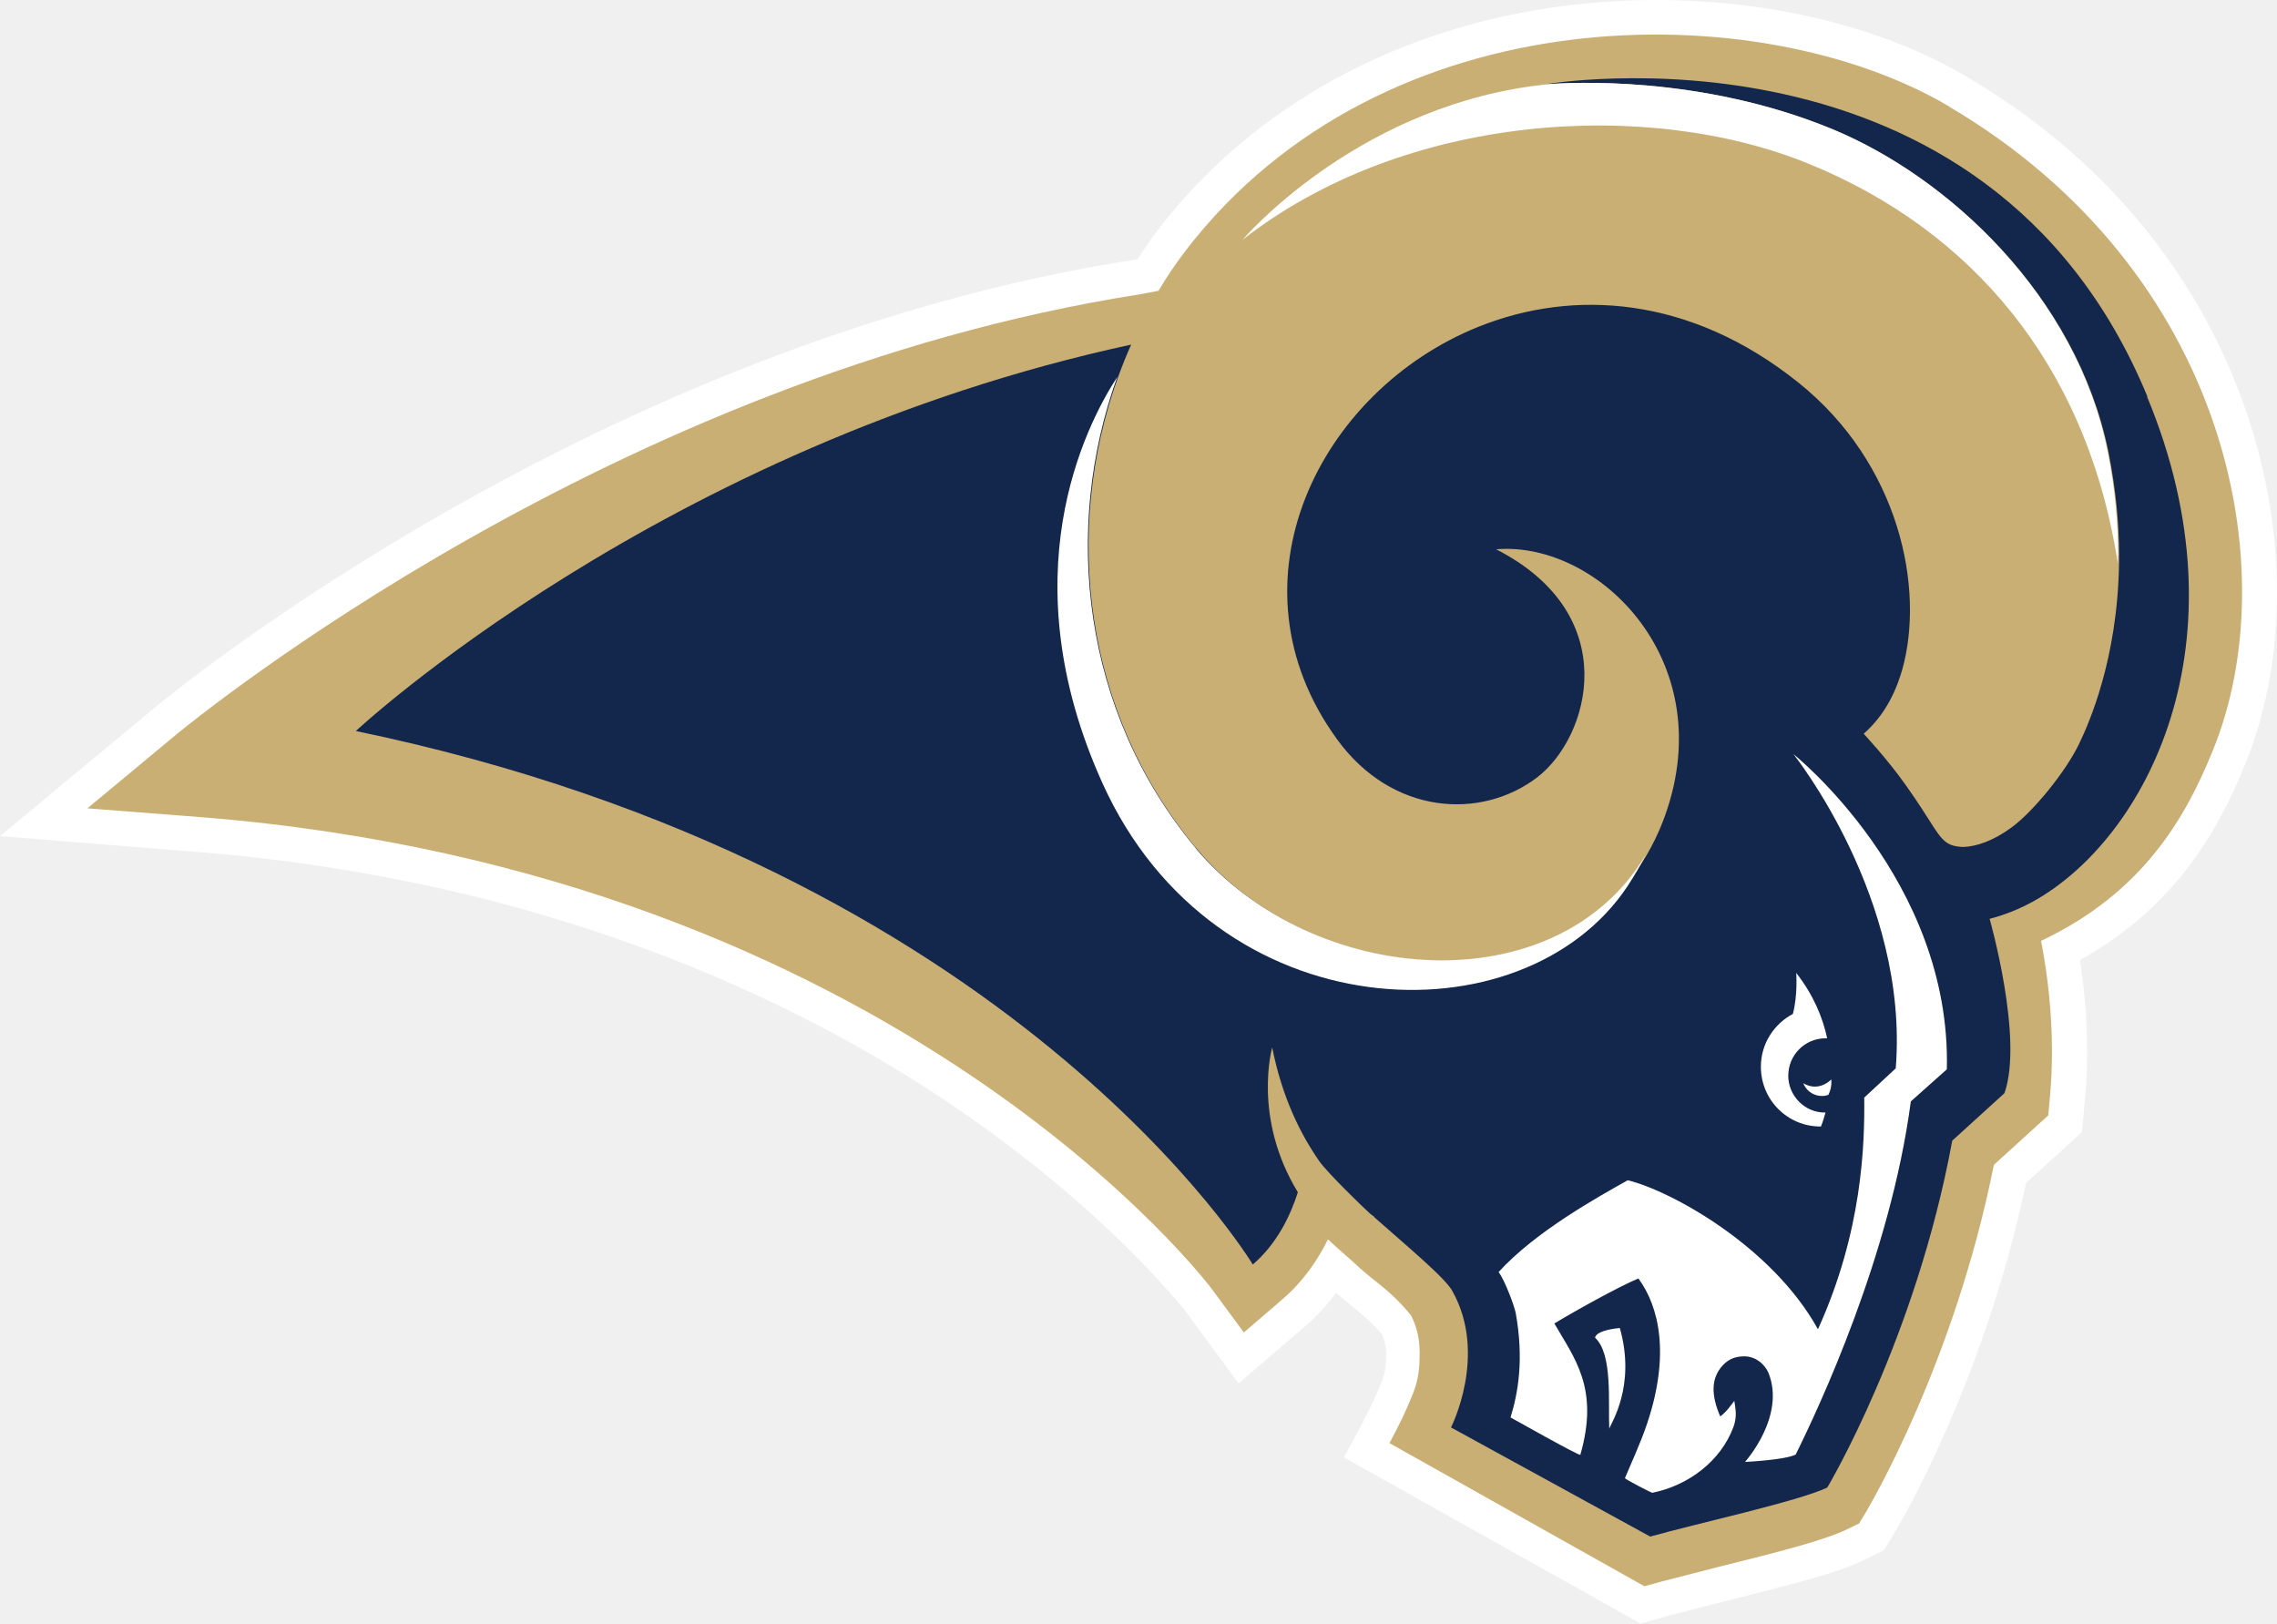
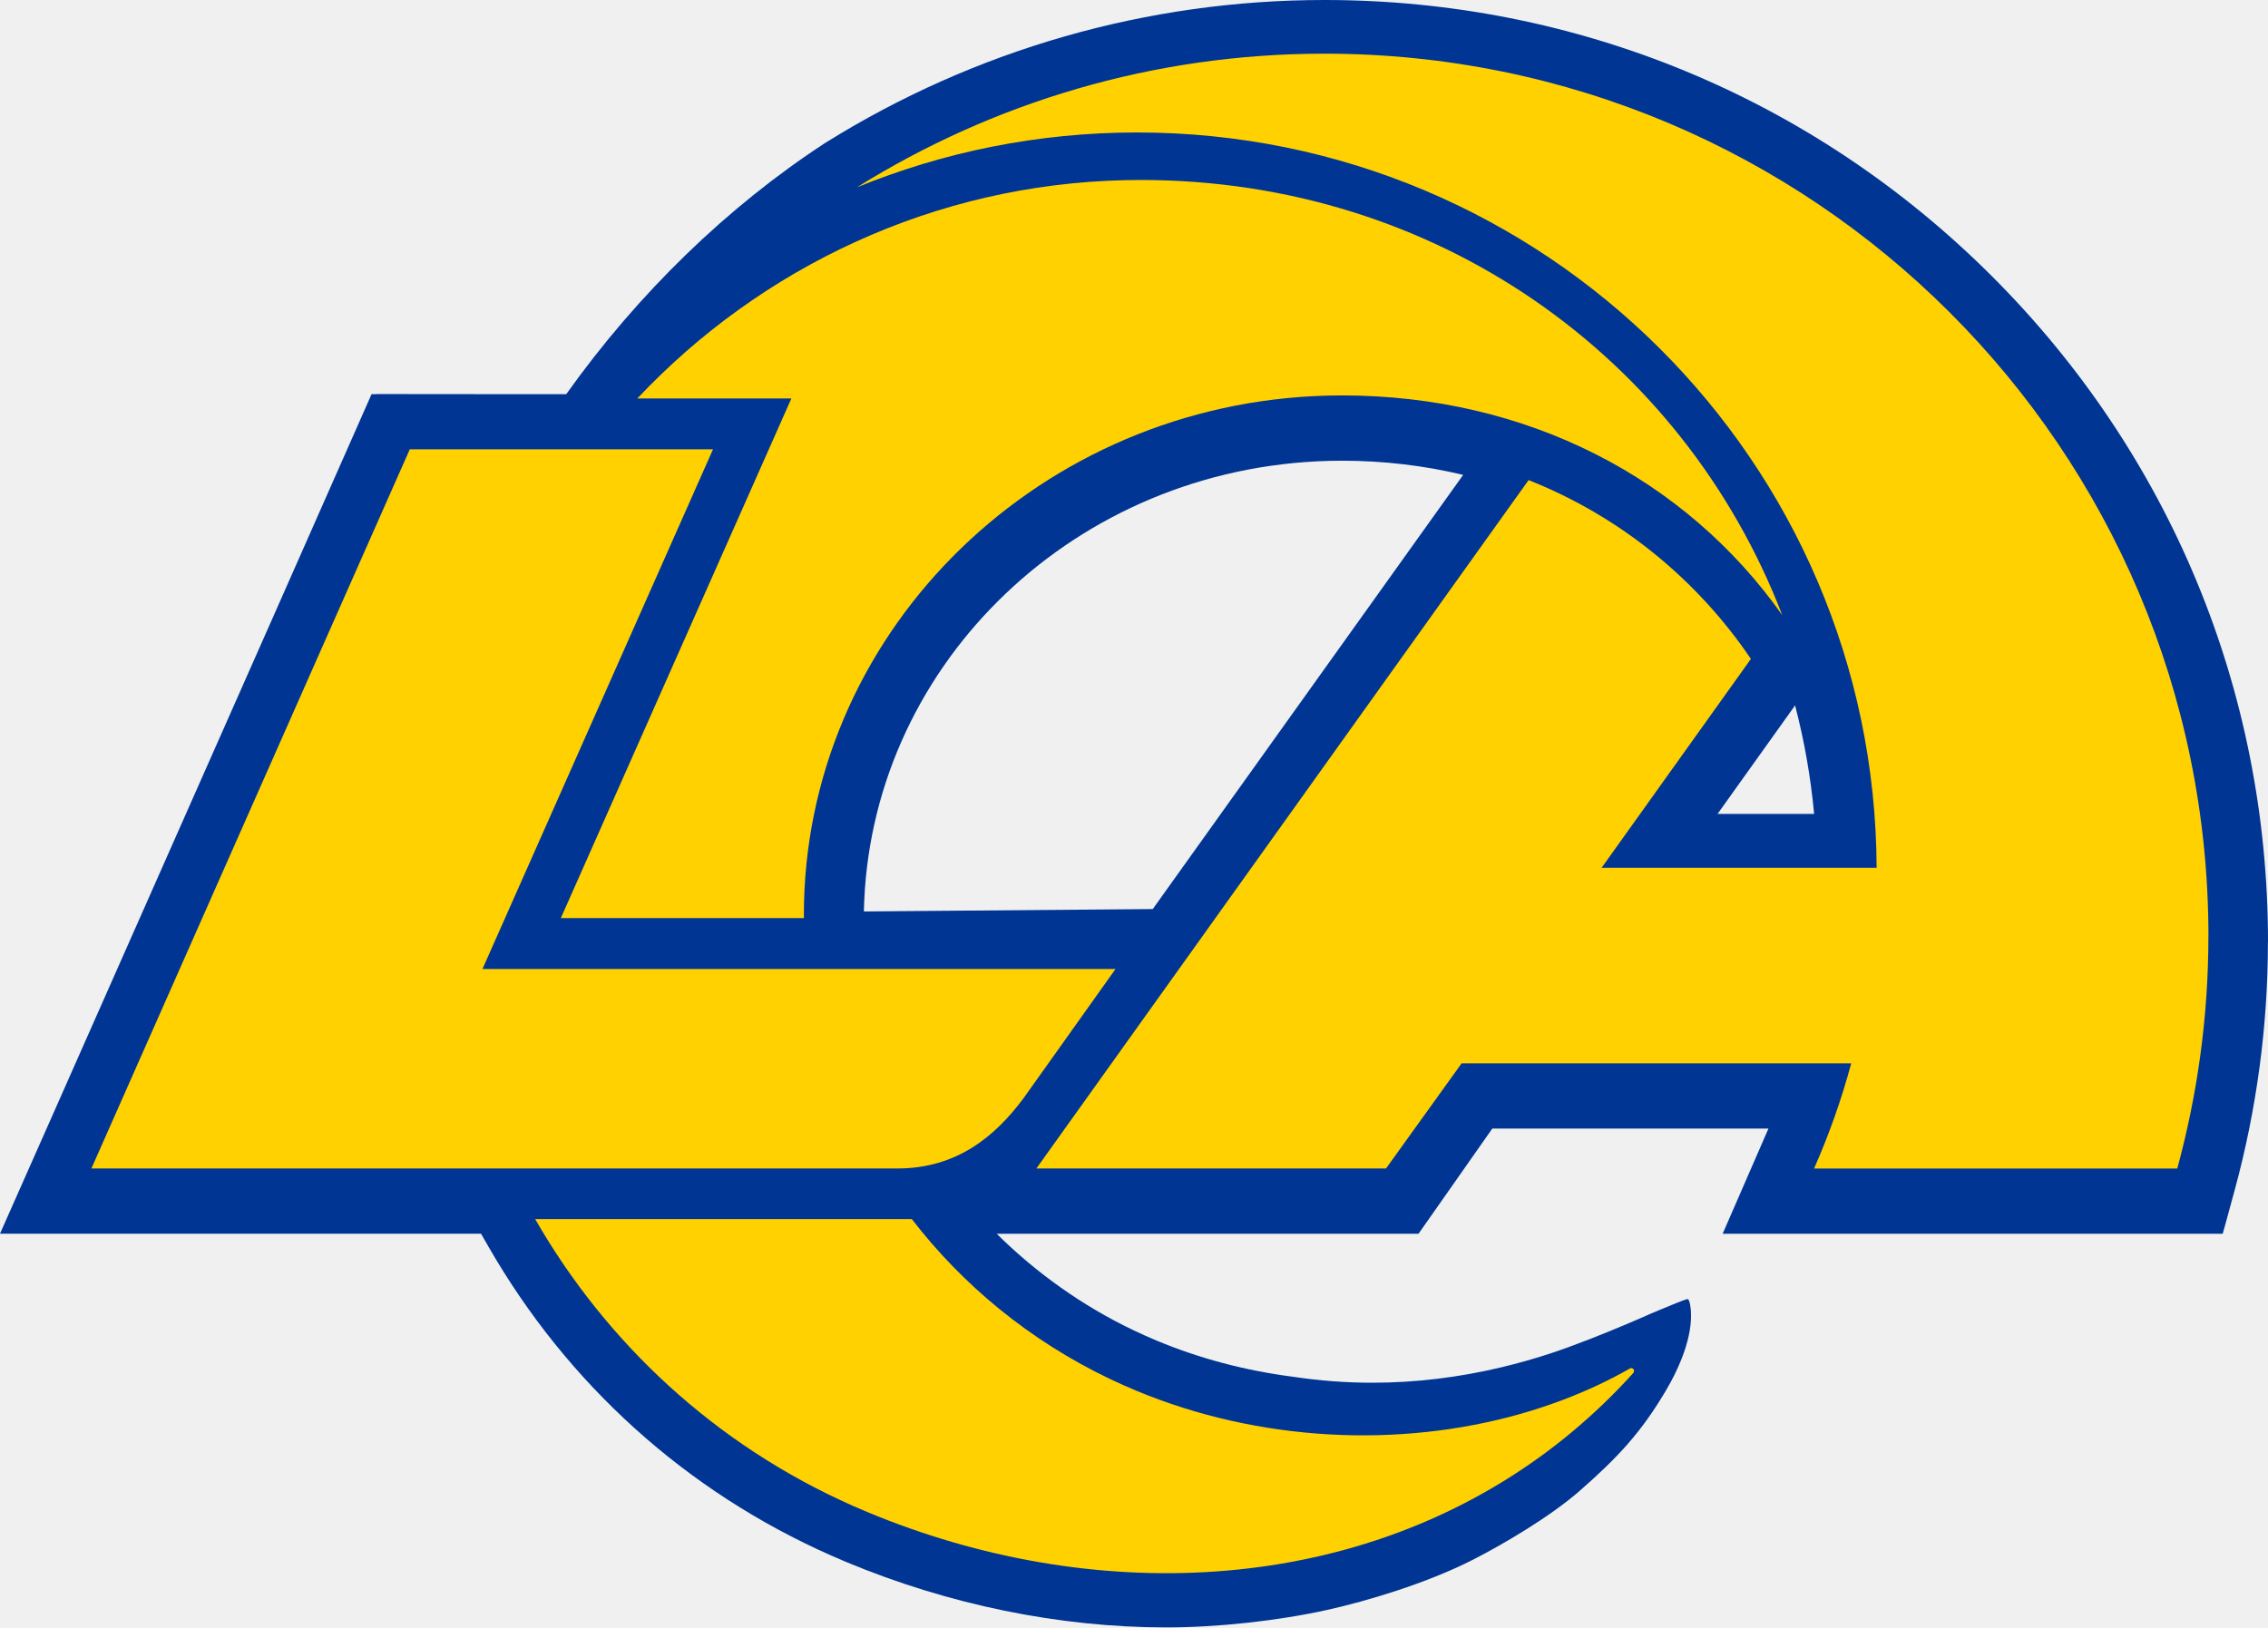
- <svg xmlns="http://www.w3.org/2000/svg" version="1.1" viewBox="0 0 280.513 200" preserveAspectRatio="xMidYMid meet" overflow="visible" enable-background="new 0 0 280.513 200" xml:space="preserve">
-   <g>
-     <path fill="#FFFFFF" d="M205.878 198.949c0.088-0.019 6.78-1.731 6.78-1.731c8.316-2.074 13.607-3.443 16.713-4.922 c0-0.007 2.716-1.317 2.716-1.317l1.558-2.587c0.452-0.751 10.827-18.278 15.955-42.668c1.451-1.315 6.882-6.259 6.882-6.259 l0.154-1.636l0.207-2.233c0.19-2.009 0.281-4.04 0.281-6.057c0-3.639-0.302-7.425-0.885-11.272 c11.998-6.675 17.194-16.333 20.375-24.176c2.597-6.399 3.898-13.586 3.898-21.046c0-7.363-1.272-14.992-3.793-22.374 c-4.093-11.947-13.379-28.796-34.404-41.208c-13.096-7.734-31.541-11.008-49.377-8.771c-20.708 2.594-38.537 12.38-50.199 27.5 c-0.906 1.184-1.772 2.442-2.602 3.738c-0.124 0.017-0.403 0.071-0.403 0.071C73.605 42.3 21.2 85.4 19 87.225L0 103 l24.586 1.979c43.333 3.5 74 18.6 92.1 30.749c19.826 13.3 29.4 25.9 29.5 25.983l6.397 8.713l8.228-7.058 c1.396-1.204 2.656-2.573 3.798-4.086c0.031 0 0.3 0.3 0.3 0.252l1.857 1.551c1.227 1 2.2 1.8 3.5 3.3 c0.309 0.7 0.5 1.5 0.5 2.369c0 2.216-0.271 2.849-0.861 4.228l-0.291 0.666c-0.704 1.686-2.033 4.124-2.055 4.2 l-2.012 3.686L202.104 200" />
-     <path fill="#13264B" d="M168.687 149.505c0.138 0.1 0.3 0.2 0.4 0.378l-0.019-0.124 C169.096 149.8 168.9 149.7 168.7 149.505z" />
-     <g>
-       <path fill="#13264B" d="M230.674 89.161c-0.202 0.207-0.404 0.409-0.611 0.614l0.364-0.352 C230.508 89.3 230.6 89.2 230.7 89.161z" />
-     </g>
-     <path fill="#C9AF74" d="M240.144 13.123C216.706-0.72 170.461-0.832 146.1 30.826c-1.218 1.593-2.347 3.258-3.386 5 c-1.051 0.209-1.847 0.356-2.311 0.435C75.484 46.4 23.9 88.7 21.7 90.502l-10.933 9.077l14.164 1.1 c85.832 6.9 124.3 57.9 124.6 58.44l3.705 5.027l4.732-4.069c2.592-2.229 4.371-4.849 5.626-7.401 c1.158 1.1 2.5 2.2 4 3.605c2.157 1.9 3.8 2.8 6.2 5.709c0.811 1.5 1.1 3.1 1.1 4.7 c0 3.489-0.671 4.613-1.477 6.533c-0.799 1.919-2.242 4.556-2.242 4.556l31.408 17.634l2.119-0.587l6.825-1.752 c7.843-1.945 13.196-3.334 15.924-4.633l1.572-0.761l0.901-1.489c0.447-0.761 10.873-18.431 15.71-42.692 c1.717-1.57 6.692-6.088 6.692-6.088l0.212-2.226c0.169-1.91 0.254-3.795 0.254-5.66c0-4.718-0.519-9.327-1.341-13.622 c12.452-5.888 17.736-15.015 21.148-23.427C281.721 70.2 274.5 33.4 240.1 13.123z" />
-     <path fill="#13264B" d="M264.548 48.847c-19.862-48.019-74.42-38.43-74.42-38.43s0.152-0.015 0.43-0.041 c2.794-0.224 18.961-1.158 35.2 5.529c14.223 5.9 30.1 20.5 34 39.819c0.913 4.6 1.3 8.8 1.3 12.7 l-0.005 0.973c-0.178 11.836-3.738 19.791-4.944 22.285c-1.617 3.358-5.607 8.291-8.302 10.255c-2.262 1.66-4.35 2.356-5.943 2.4 c-0.309 0-0.59-0.031-0.854-0.083h-0.017c-0.269-0.043-0.528-0.124-0.756-0.224c-1.505-0.688-2.021-2.49-5.463-7.32 c-2.278-3.215-5.175-6.316-5.175-6.316c0.286-0.247 0.545-0.519 0.811-0.78l0 0c0.124-0.138 0.25-0.274 0.38-0.409 c0.314-0.335 0.606-0.718 0.904-1.113c0.833-1.137 1.543-2.461 2.107-3.958c0.021-0.066 0.041-0.109 0.06-0.171 c0.183-0.48 0.335-0.975 0.485-1.475c2.792-9.95-0.292-25.355-12.816-35.377c-13.313-10.659-27.703-11.541-39.362-6.868 c-19.62 7.867-31.491 31.481-17.479 50.792c6.792 9.4 17.8 10 24.7 4.716c6.423-4.93 10.737-20.007-5.075-28.083 c12.702-1.075 28.1 14.1 20.5 33.633c-0.557 1.43-1.213 2.764-1.94 4.012c-10.999 18.542-41.022 16.485-55.453-0.759 c-14.059-16.796-16.447-39.315-9.697-58.059c0.491-1.36 1.036-2.718 1.627-4.041c-57.993 12.535-95.515 47.61-95.515 47.6 c81.086 16.8 110.5 65.7 110.5 65.726c3.006-2.583 4.638-6.05 5.553-8.903c-5.625-9.21-3.161-17.841-3.161-17.841 c1.229 6.2 3.5 10.7 5.8 14.009c0.97 1.4 5.4 5.7 6.3 6.502c0.259 0.2 0.4 0.3 0.4 0.254l0.019 0.1 c4.064 3.6 8.9 7.6 9.7 9.191c4.364 7.846-0.193 16.754-0.193 16.754l24.542 13.446c5.472-1.545 18.28-4.347 21.814-6.04 c0 0 10.88-18.19 15.396-42.735l6.431-5.848c2.38-6.742-1.827-21.479-1.827-21.479c0.519-0.133 1.056-0.288 1.591-0.474 c1.277-0.423 2.554-0.994 3.833-1.698C264.344 103.3 277.1 79.2 264.5 48.847z" />
-     <path fill="#FFFFFF" d="M260.941 68.414c0-3.848-0.354-8.1-1.268-12.689c-3.843-19.325-19.731-33.948-33.955-39.819 c-16.2-6.687-32.366-5.752-35.161-5.529c-0.659 0.083-1.327 0.164-1.981 0.254c-22.074 3.125-35.491 18.892-35.491 18.9 c19.976-15.617 49.969-17.46 69.814-9.325c19.827 8.1 34.2 24.6 38 49.189c0-0.081 0.005-0.15 0.005-0.221 C260.936 68.9 260.9 68.7 260.9 68.414z" />
-     <g>
-       <g>
-         <path fill="#FFFFFF" d="M196.497 164.79c0.209-0.989 3.058-1.189 3.058-1.189c2.023 7.158-1.113 11.752-1.303 12.4 C198.099 172.8 198.7 166.8 196.5 164.79z" />
-       </g>
-       <path fill="#FFFFFF" d="M147.331 104.502c-14.059-16.796-16.447-39.315-9.697-58.059c-4.033 6.209-13.29 24.63-1.834 50 c13.895 30.8 51.9 32 64.7 12.726c0.866-1.306 1.615-2.614 2.267-3.907 C191.785 123.8 161.8 121.7 147.3 104.502z" />
-     </g>
-     <g>
-       <path fill="#FFFFFF" d="M220.306 132.504c0-2.535 2.05-4.595 4.59-4.595c0.088 0 0.2 0 0.2 0 c-0.542-2.544-1.674-5.322-3.81-8.052c0 0 0.2 2.721-0.414 5.051c-2.342 1.241-3.943 3.686-3.943 6.5 c0 4.1 3.3 7.4 7.4 7.367c0 0 0.271-0.632 0.561-1.722c-0.009 0-0.019 0-0.019 0 C222.356 137.1 220.3 135 220.3 132.504z" />
-       <path fill="#13264B" d="M225.414 134.511c-0.05 0.124-0.09 0.233-0.152 0.352c-0.928 0.38-2.502 0.043-3.113-1.427 c1.715 1 3.032-0.069 3.384-0.395c0.069-0.057 0.104-0.095 0.104-0.095S225.709 133.7 225.4 134.511z" />
-       <path fill="#FFFFFF" d="M225.638 132.947c0 0-0.036 0.038-0.104 0.095c-0.352 0.326-1.669 1.403-3.384 0.4 c0.611 1.5 2.2 1.8 3.1 1.427c0.062-0.119 0.102-0.228 0.152-0.352C225.709 133.7 225.6 132.9 225.6 132.947z" />
-     </g>
-     <path fill="#FFFFFF" d="M239.84 131.729c0.571-23.315-18.896-38.825-18.896-38.825s14.269 17.8 12.6 38.707l-3.881 3.6 c0.062 5.679-0.205 16.457-5.703 28.538c-5.698-10.302-18.262-17.123-23.441-18.35c-3.522 1.983-11.339 6.283-15.896 11.3 c0.797 1.1 1.9 4.1 2.1 5.022c1.035 5.7 0.3 9.888-0.635 12.892c0.012 0 8.7 4.9 8.6 4.6 c2.38-8.233-0.785-11.947-3.199-16.173c2.347-1.427 7.807-4.485 10.352-5.546c2.575 3.5 3.9 9.4 1.1 17.8 c-0.833 2.501-2.036 5.049-2.761 6.809c0.01 0.1 3.4 1.9 3.4 1.788c4.397-0.885 8.416-3.891 9.971-8.109 c0.464-1.253 0.259-2.221 0.107-3.206c-0.433 0.552-1.025 1.427-1.738 1.912c-1.127-2.611-1.142-4.692 0.285-6.259 c0.737-0.809 1.563-1.106 2.55-1.139c1.46-0.05 2.6 0.9 3.1 2.009c2.183 5.365-2.88 11.006-2.88 11 s4.844-0.224 6.24-0.906c2.854-5.762 11.682-24.549 14.188-43.51L239.84 131.729z" />
-   </g>
+ <svg xmlns="http://www.w3.org/2000/svg" width="372" height="267" viewBox="0 0 372 267" fill="none" version="1.1" id="svg5">
+   <defs id="defs5" />
+   <path d="M 372,154.553 C 372,113.264 355.907,74.457 326.676,45.272 297.444,16.079 258.584,0 217.248,0 188.255,0 159.953,8.099 135.371,23.435 119.308,33.911 104.629,48.154 92.874,64.672 h -5.514 c -8.898,0 -25.459,-0.023 -25.459,-0.023 -0.082,0 -0.156,0.007 -0.238,0.023 H 60.941 L 45.496,99.63 8.34,183.583 0,202.403 h 78.894 l 1.168,2.029 c 13.02,22.699 32.483,40.256 56.291,50.785 0.804,0.349 1.615,0.699 2.433,1.047 16.844,7.029 35.005,10.736 52.511,10.736 8.407,0 18.288,-1.077 26.412,-2.875 6.54,-1.449 16.205,-4.347 23.696,-8.136 5.096,-2.579 12.901,-7.193 17.685,-11.383 6.368,-5.58 10.096,-9.636 14.083,-16.346 4.643,-7.809 4.174,-12.408 4.182,-12.884 0.007,-0.475 -0.193,-2.311 -0.573,-2.244 -0.959,0.163 -9.054,3.73 -5.862,2.318 3.192,-1.419 -8.712,4.028 -16.844,6.673 -2.552,0.832 -5.148,1.56 -7.715,2.177 -7.091,1.701 -14.248,2.555 -21.271,2.555 -4.322,0 -8.668,-0.326 -12.961,-0.973 -7.841,-1.003 -15.371,-3.002 -22.379,-5.921 -1.302,-0.543 -2.589,-1.122 -3.847,-1.724 -8.243,-3.93 -15.929,-9.369 -22.416,-15.818 h 69.177 l 12.105,-17.26 h 45.294 l -7.514,17.26 h 82.019 l 0.253,-0.914 c 0.015,-0.044 0.037,-0.089 0.044,-0.134 l 0.767,-2.801 0.915,-3.358 c 3.608,-13.278 5.439,-26.957 5.439,-40.651 z m -182.92,-5.409 -47.386,0.393 c 0.811,-39.468 33.16,-71.775 74.288,-73.848 1.384,-0.066 2.783,-0.103 4.144,-0.103 6.741,0 13.407,0.78 19.865,2.325 l -50.911,71.225 z m 92.635,-15.611 12.715,-17.802 c 1.518,5.803 2.567,11.777 3.125,17.802 z" fill="#003594" id="path1" style="stroke-width:1" />
+   <path d="M 292.325,100.915 C 276.419,78.409 250.379,64.872 220.105,64.872 c -1.562,0 -3.103,0.044 -4.643,0.119 -46.515,2.34 -83.611,39.632 -83.611,85.141 0,0.163 0.015,0.334 0.015,0.497 H 91.988 L 129.805,65.369 h -25.266 c 20.2,-21.45 48.599,-35.144 80.092,-35.813 0.826,-0.015 1.652,-0.029 2.471,-0.029 48.323,0 88.848,28.895 105.223,71.388 z" fill="#ffd100" id="path2" style="stroke-width:1" />
+   <path d="m 182.972,158.974 -15.081,21.191 c -4.754,6.397 -11.07,11.538 -20.683,11.538 H 14.992 L 67.213,73.714 H 116.95 L 79.132,158.982 H 182.964 Z" fill="#ffd100" id="path3" style="stroke-width:1" />
+   <path d="m 362.224,153.625 c 0,13.18 -1.8,25.946 -5.104,38.086 h -59.572 c 2.447,-5.551 4.493,-11.316 6.093,-17.26 h -63.902 l -12.403,17.253 H 169.989 L 250.721,78.767 c 14.924,5.914 27.602,16.235 36.463,29.341 l -24.485,34.261 h 45.108 C 307.532,75.705 253.332,21.733 186.506,21.733 c -16.272,0 -31.791,3.21 -45.965,9.006 22.253,-13.88 48.516,-21.934 76.684,-21.934 80.084,0 145.006,64.835 145.006,144.812 z" fill="#ffd100" id="path4" style="stroke-width:1" />
+   <path d="m 267.892,225.257 c -3.206,3.559 -6.606,6.813 -10.17,9.771 -1.704,1.419 -3.445,2.764 -5.215,4.042 -31.322,22.617 -73.351,24.385 -110.291,8.983 -0.751,-0.32 -1.518,-0.647 -2.269,-0.974 -22.744,-10.06 -40.571,-26.867 -52.169,-47.07 h 61.781 c 8.341,10.833 19.337,19.943 32.513,26.235 1.392,0.661 2.805,1.3 4.241,1.895 20.245,8.441 43.234,9.466 63.114,3.819 2.321,-0.661 4.598,-1.412 6.822,-2.251 3.869,-1.456 7.582,-3.188 11.094,-5.187 0.468,-0.267 0.907,0.334 0.55,0.728 z" fill="#ffd100" id="path5" style="stroke-width:1" />
</svg>
